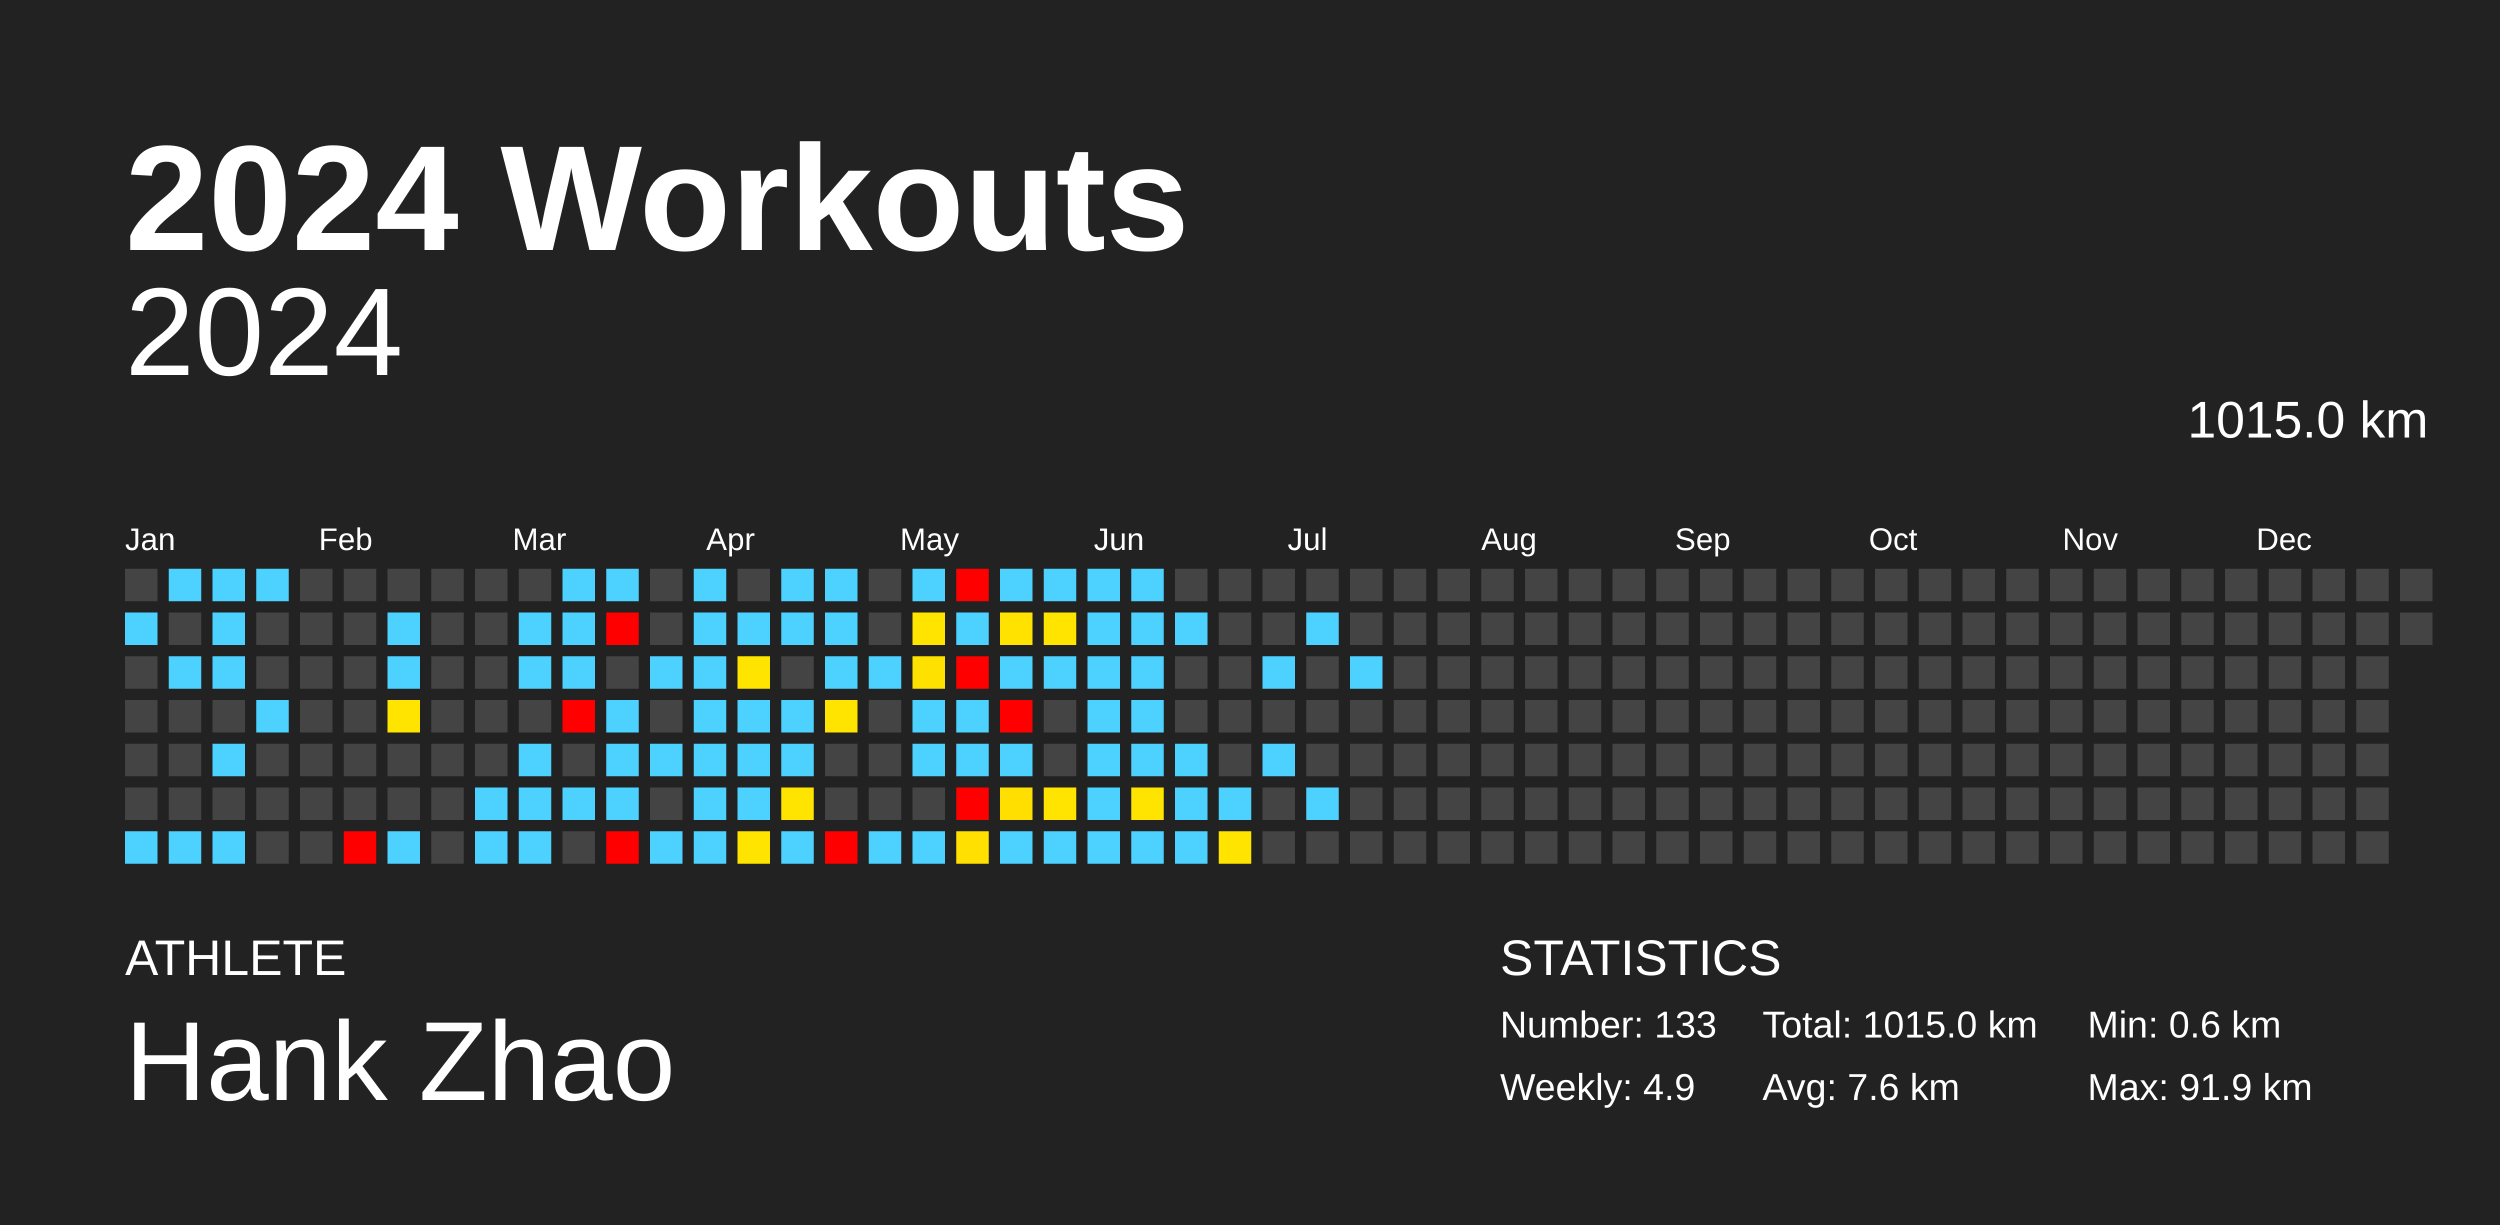
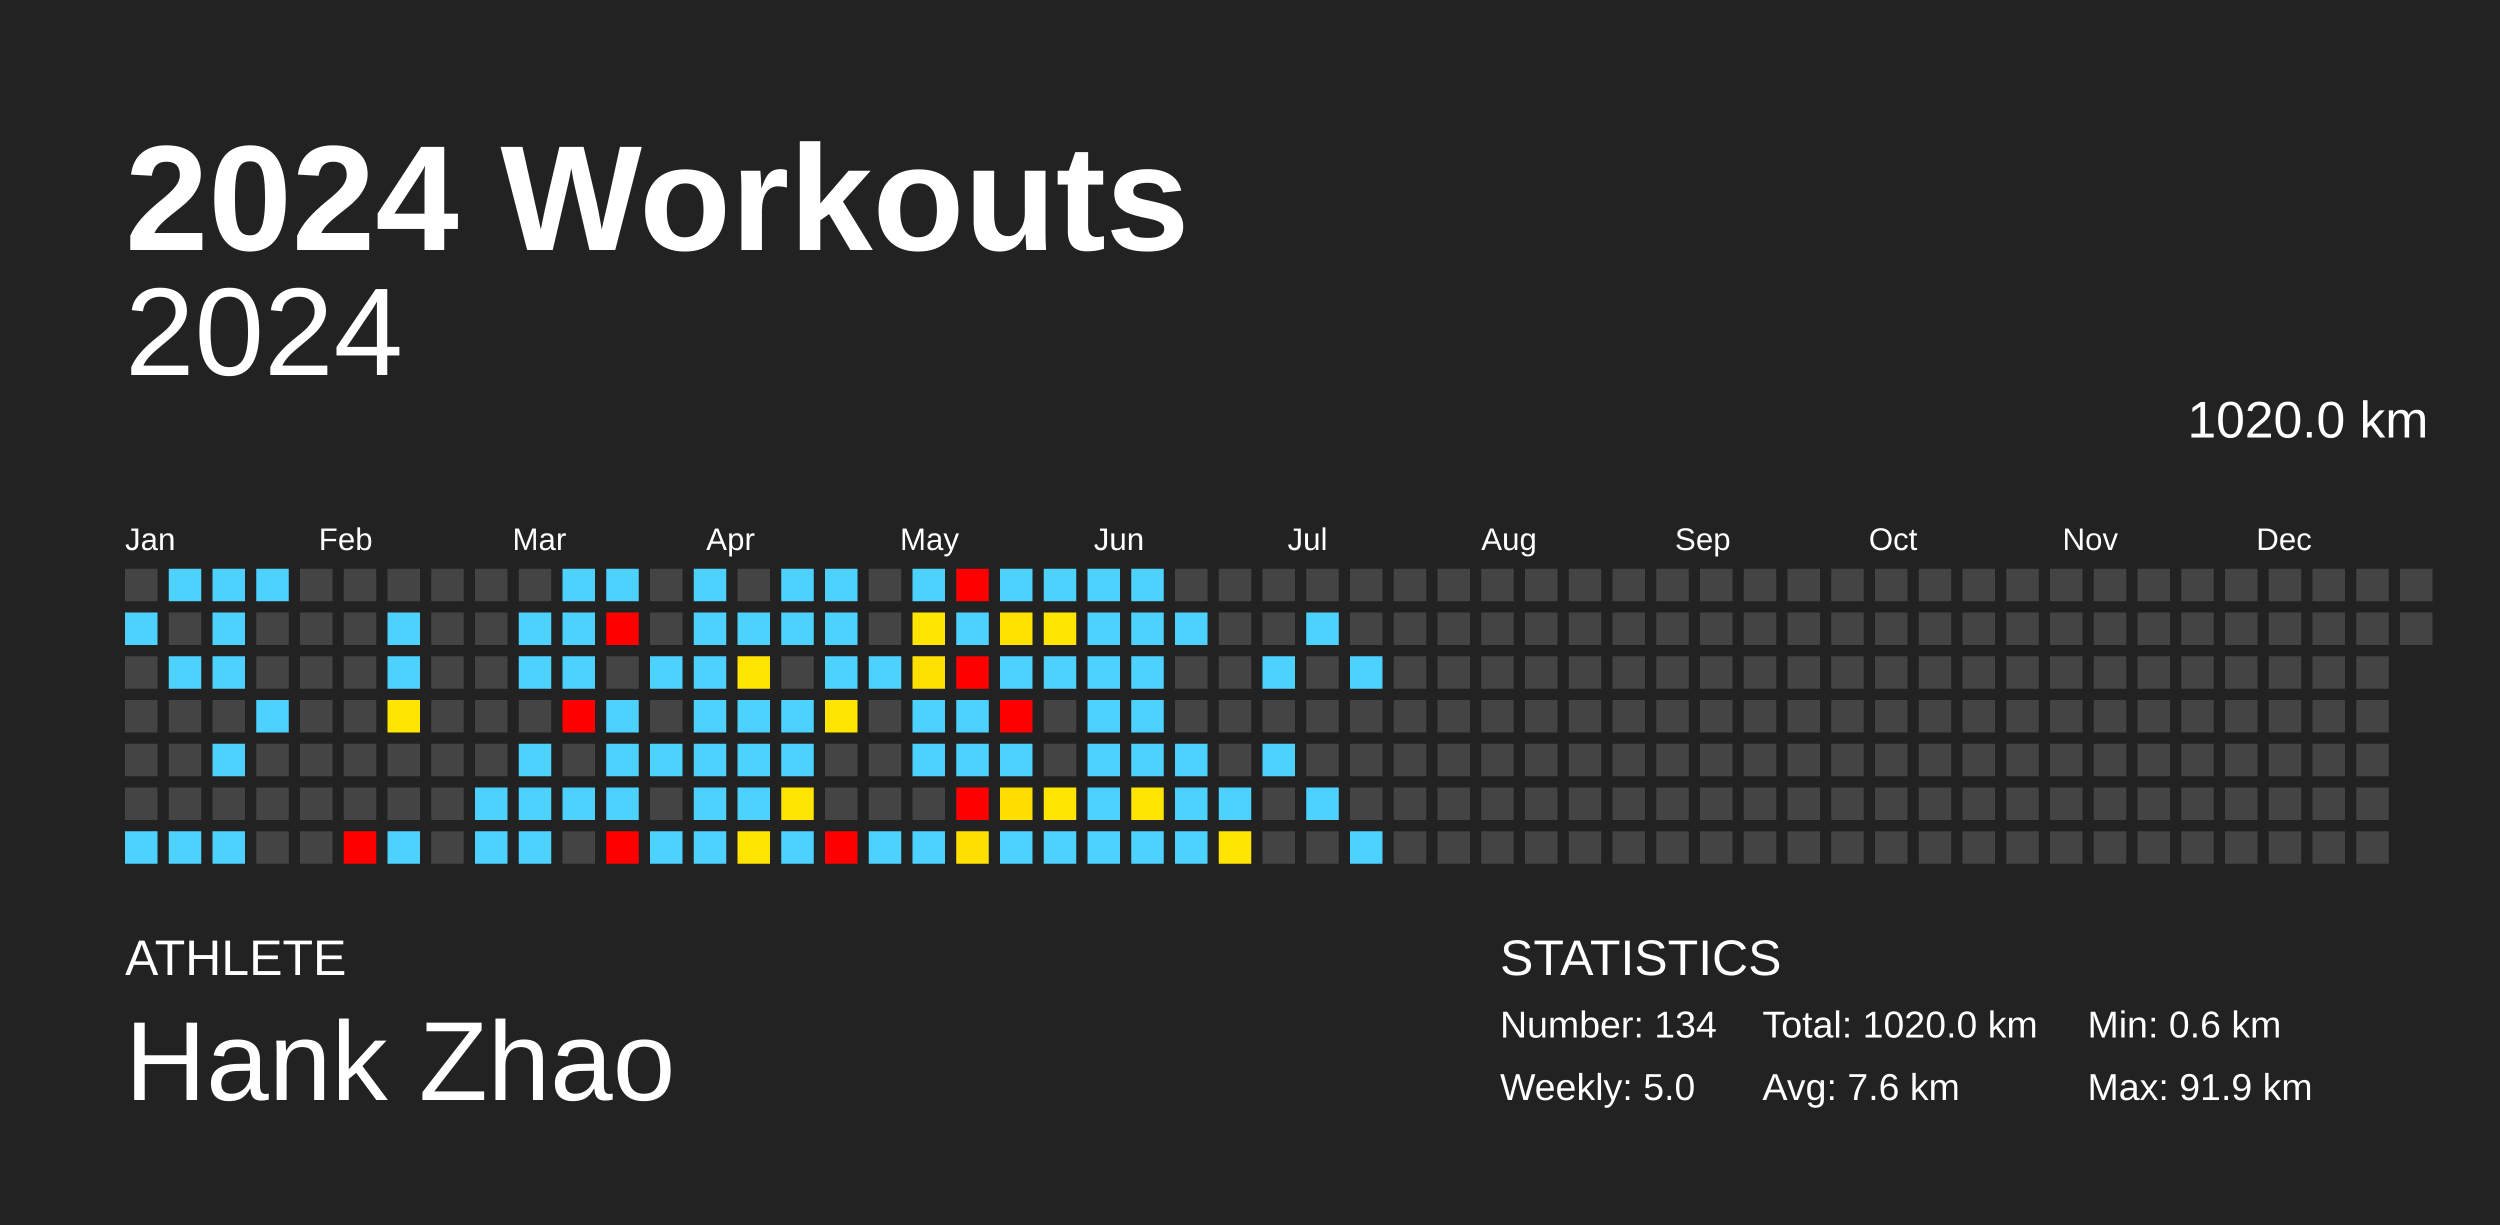
<svg xmlns="http://www.w3.org/2000/svg" baseProfile="full" height="98mm" version="1.1" viewBox="0,0,200,98" width="200mm">
  <defs />
  <rect fill="#222222" height="98" width="200" x="0" y="0" />
  <text fill="#FFFFFF" style="font-size:12px; font-family:Arial; font-weight:bold;" x="10" y="20">2024 Workouts</text>
  <text fill="#FFFFFF" style="font-size:4px; font-family:Arial" x="10" y="78">ATHLETE</text>
  <text fill="#FFFFFF" style="font-size:9px; font-family:Arial" x="10" y="88">Hank Zhao</text>
  <text fill="#FFFFFF" style="font-size:4px; font-family:Arial" x="120" y="78">STATISTICS</text>
-   <text fill="#FFFFFF" style="font-size:3px; font-family:Arial" x="120" y="83">Number: 133</text>
-   <text fill="#FFFFFF" style="font-size:3px; font-family:Arial" x="120" y="88">Weekly: 4.9</text>
-   <text fill="#FFFFFF" style="font-size:3px; font-family:Arial" x="141" y="83">Total: 1015.0 km</text>
+   <text fill="#FFFFFF" style="font-size:3px; font-family:Arial" x="120" y="83">Number: 134</text>
+   <text fill="#FFFFFF" style="font-size:3px; font-family:Arial" x="120" y="88">Weekly: 5.0</text>
+   <text fill="#FFFFFF" style="font-size:3px; font-family:Arial" x="141" y="83">Total: 1020.0 km</text>
  <text fill="#FFFFFF" style="font-size:3px; font-family:Arial" x="141" y="88">Avg: 7.6 km</text>
  <text fill="#FFFFFF" style="font-size:3px; font-family:Arial" x="167" y="83">Min: 0.6 km</text>
  <text fill="#FFFFFF" style="font-size:3px; font-family:Arial" x="167" y="88">Max: 91.9 km</text>
  <text alignment-baseline="hanging" fill="#FFFFFF" style="font-size:10.0px; font-family:Arial;" x="10" y="30">2024</text>
-   <text alignment-baseline="hanging" fill="#FFFFFF" style="font-size:4.125px; font-family:Arial;" x="175" y="35">1015.0 km</text>
+   <text alignment-baseline="hanging" fill="#FFFFFF" style="font-size:4.125px; font-family:Arial;" x="175" y="35">1020.0 km</text>
  <text fill="#FFFFFF" style="font-size:2.5px; font-family:Arial" x="10.0" y="44">Jan</text>
  <text fill="#FFFFFF" style="font-size:2.5px; font-family:Arial" x="25.5" y="44">Feb</text>
  <text fill="#FFFFFF" style="font-size:2.5px; font-family:Arial" x="41.0" y="44">Mar</text>
  <text fill="#FFFFFF" style="font-size:2.5px; font-family:Arial" x="56.5" y="44">Apr</text>
  <text fill="#FFFFFF" style="font-size:2.5px; font-family:Arial" x="72.0" y="44">May</text>
  <text fill="#FFFFFF" style="font-size:2.5px; font-family:Arial" x="87.5" y="44">Jun</text>
  <text fill="#FFFFFF" style="font-size:2.5px; font-family:Arial" x="103.0" y="44">Jul</text>
  <text fill="#FFFFFF" style="font-size:2.5px; font-family:Arial" x="118.5" y="44">Aug</text>
  <text fill="#FFFFFF" style="font-size:2.5px; font-family:Arial" x="134.0" y="44">Sep</text>
  <text fill="#FFFFFF" style="font-size:2.5px; font-family:Arial" x="149.5" y="44">Oct</text>
  <text fill="#FFFFFF" style="font-size:2.5px; font-family:Arial" x="165.0" y="44">Nov</text>
  <text fill="#FFFFFF" style="font-size:2.5px; font-family:Arial" x="180.5" y="44">Dec</text>
  <rect fill="#444444" height="2.6" width="2.6" x="10.0" y="45.5" />
  <rect fill="#4dd2ff" height="2.6" width="2.6" x="10.0" y="49.0" />
  <rect fill="#444444" height="2.6" width="2.6" x="10.0" y="52.5" />
  <rect fill="#444444" height="2.6" width="2.6" x="10.0" y="56.0" />
  <rect fill="#444444" height="2.6" width="2.6" x="10.0" y="59.5" />
  <rect fill="#444444" height="2.6" width="2.6" x="10.0" y="63.0" />
  <rect fill="#4dd2ff" height="2.6" width="2.6" x="10.0" y="66.5" />
  <rect fill="#4dd2ff" height="2.6" width="2.6" x="13.5" y="45.5" />
  <rect fill="#444444" height="2.6" width="2.6" x="13.5" y="49.0" />
  <rect fill="#4dd2ff" height="2.6" width="2.6" x="13.5" y="52.5" />
  <rect fill="#444444" height="2.6" width="2.6" x="13.5" y="56.0" />
  <rect fill="#444444" height="2.6" width="2.6" x="13.5" y="59.5" />
  <rect fill="#444444" height="2.6" width="2.6" x="13.5" y="63.0" />
  <rect fill="#4dd2ff" height="2.6" width="2.6" x="13.5" y="66.5" />
  <rect fill="#4dd2ff" height="2.6" width="2.6" x="17.0" y="45.5" />
  <rect fill="#4dd2ff" height="2.6" width="2.6" x="17.0" y="49.0" />
  <rect fill="#4dd2ff" height="2.6" width="2.6" x="17.0" y="52.5" />
  <rect fill="#444444" height="2.6" width="2.6" x="17.0" y="56.0" />
  <rect fill="#4dd2ff" height="2.6" width="2.6" x="17.0" y="59.5" />
  <rect fill="#444444" height="2.6" width="2.6" x="17.0" y="63.0" />
  <rect fill="#4dd2ff" height="2.6" width="2.6" x="17.0" y="66.5" />
  <rect fill="#4dd2ff" height="2.6" width="2.6" x="20.5" y="45.5" />
  <rect fill="#444444" height="2.6" width="2.6" x="20.5" y="49.0" />
  <rect fill="#444444" height="2.6" width="2.6" x="20.5" y="52.5" />
  <rect fill="#4dd2ff" height="2.6" width="2.6" x="20.5" y="56.0" />
  <rect fill="#444444" height="2.6" width="2.6" x="20.5" y="59.5" />
  <rect fill="#444444" height="2.6" width="2.6" x="20.5" y="63.0" />
  <rect fill="#444444" height="2.6" width="2.6" x="20.5" y="66.5" />
  <rect fill="#444444" height="2.6" width="2.6" x="24.0" y="45.5" />
  <rect fill="#444444" height="2.6" width="2.6" x="24.0" y="49.0" />
  <rect fill="#444444" height="2.6" width="2.6" x="24.0" y="52.5" />
  <rect fill="#444444" height="2.6" width="2.6" x="24.0" y="56.0" />
  <rect fill="#444444" height="2.6" width="2.6" x="24.0" y="59.5" />
  <rect fill="#444444" height="2.6" width="2.6" x="24.0" y="63.0" />
  <rect fill="#444444" height="2.6" width="2.6" x="24.0" y="66.5" />
  <rect fill="#444444" height="2.6" width="2.6" x="27.5" y="45.5" />
  <rect fill="#444444" height="2.6" width="2.6" x="27.5" y="49.0" />
  <rect fill="#444444" height="2.6" width="2.6" x="27.5" y="52.5" />
  <rect fill="#444444" height="2.6" width="2.6" x="27.5" y="56.0" />
  <rect fill="#444444" height="2.6" width="2.6" x="27.5" y="59.5" />
  <rect fill="#444444" height="2.6" width="2.6" x="27.5" y="63.0" />
  <rect fill="red" height="2.6" width="2.6" x="27.5" y="66.5" />
  <rect fill="#444444" height="2.6" width="2.6" x="31.0" y="45.5" />
  <rect fill="#4dd2ff" height="2.6" width="2.6" x="31.0" y="49.0" />
  <rect fill="#4dd2ff" height="2.6" width="2.6" x="31.0" y="52.5" />
  <rect fill="#ffe400" height="2.6" width="2.6" x="31.0" y="56.0" />
  <rect fill="#444444" height="2.6" width="2.6" x="31.0" y="59.5" />
  <rect fill="#444444" height="2.6" width="2.6" x="31.0" y="63.0" />
  <rect fill="#4dd2ff" height="2.6" width="2.6" x="31.0" y="66.5" />
  <rect fill="#444444" height="2.6" width="2.6" x="34.5" y="45.5" />
  <rect fill="#444444" height="2.6" width="2.6" x="34.5" y="49.0" />
  <rect fill="#444444" height="2.6" width="2.6" x="34.5" y="52.5" />
  <rect fill="#444444" height="2.6" width="2.6" x="34.5" y="56.0" />
  <rect fill="#444444" height="2.6" width="2.6" x="34.5" y="59.5" />
  <rect fill="#444444" height="2.6" width="2.6" x="34.5" y="63.0" />
  <rect fill="#444444" height="2.6" width="2.6" x="34.5" y="66.5" />
  <rect fill="#444444" height="2.6" width="2.6" x="38.0" y="45.5" />
  <rect fill="#444444" height="2.6" width="2.6" x="38.0" y="49.0" />
  <rect fill="#444444" height="2.6" width="2.6" x="38.0" y="52.5" />
  <rect fill="#444444" height="2.6" width="2.6" x="38.0" y="56.0" />
  <rect fill="#444444" height="2.6" width="2.6" x="38.0" y="59.5" />
  <rect fill="#4dd2ff" height="2.6" width="2.6" x="38.0" y="63.0" />
  <rect fill="#4dd2ff" height="2.6" width="2.6" x="38.0" y="66.5" />
  <rect fill="#444444" height="2.6" width="2.6" x="41.5" y="45.5" />
  <rect fill="#4dd2ff" height="2.6" width="2.6" x="41.5" y="49.0" />
  <rect fill="#4dd2ff" height="2.6" width="2.6" x="41.5" y="52.5" />
  <rect fill="#444444" height="2.6" width="2.6" x="41.5" y="56.0" />
  <rect fill="#4dd2ff" height="2.6" width="2.6" x="41.5" y="59.5" />
  <rect fill="#4dd2ff" height="2.6" width="2.6" x="41.5" y="63.0" />
  <rect fill="#4dd2ff" height="2.6" width="2.6" x="41.5" y="66.5" />
  <rect fill="#4dd2ff" height="2.6" width="2.6" x="45.0" y="45.5" />
  <rect fill="#4dd2ff" height="2.6" width="2.6" x="45.0" y="49.0" />
  <rect fill="#4dd2ff" height="2.6" width="2.6" x="45.0" y="52.5" />
  <rect fill="red" height="2.6" width="2.6" x="45.0" y="56.0" />
  <rect fill="#444444" height="2.6" width="2.6" x="45.0" y="59.5" />
  <rect fill="#4dd2ff" height="2.6" width="2.6" x="45.0" y="63.0" />
  <rect fill="#444444" height="2.6" width="2.6" x="45.0" y="66.5" />
  <rect fill="#4dd2ff" height="2.6" width="2.6" x="48.5" y="45.5" />
  <rect fill="red" height="2.6" width="2.6" x="48.5" y="49.0" />
  <rect fill="#444444" height="2.6" width="2.6" x="48.5" y="52.5" />
  <rect fill="#4dd2ff" height="2.6" width="2.6" x="48.5" y="56.0" />
  <rect fill="#4dd2ff" height="2.6" width="2.6" x="48.5" y="59.5" />
  <rect fill="#4dd2ff" height="2.6" width="2.6" x="48.5" y="63.0" />
  <rect fill="red" height="2.6" width="2.6" x="48.5" y="66.5" />
  <rect fill="#444444" height="2.6" width="2.6" x="52.0" y="45.5" />
  <rect fill="#444444" height="2.6" width="2.6" x="52.0" y="49.0" />
  <rect fill="#4dd2ff" height="2.6" width="2.6" x="52.0" y="52.5" />
  <rect fill="#444444" height="2.6" width="2.6" x="52.0" y="56.0" />
  <rect fill="#4dd2ff" height="2.6" width="2.6" x="52.0" y="59.5" />
  <rect fill="#444444" height="2.6" width="2.6" x="52.0" y="63.0" />
  <rect fill="#4dd2ff" height="2.6" width="2.6" x="52.0" y="66.5" />
  <rect fill="#4dd2ff" height="2.6" width="2.6" x="55.5" y="45.5" />
  <rect fill="#4dd2ff" height="2.6" width="2.6" x="55.5" y="49.0" />
  <rect fill="#4dd2ff" height="2.6" width="2.6" x="55.5" y="52.5" />
  <rect fill="#4dd2ff" height="2.6" width="2.6" x="55.5" y="56.0" />
  <rect fill="#4dd2ff" height="2.6" width="2.6" x="55.5" y="59.5" />
  <rect fill="#4dd2ff" height="2.6" width="2.6" x="55.5" y="63.0" />
  <rect fill="#4dd2ff" height="2.6" width="2.6" x="55.5" y="66.5" />
  <rect fill="#444444" height="2.6" width="2.6" x="59.0" y="45.5" />
  <rect fill="#4dd2ff" height="2.6" width="2.6" x="59.0" y="49.0" />
  <rect fill="#ffe400" height="2.6" width="2.6" x="59.0" y="52.5" />
  <rect fill="#4dd2ff" height="2.6" width="2.6" x="59.0" y="56.0" />
  <rect fill="#4dd2ff" height="2.6" width="2.6" x="59.0" y="59.5" />
  <rect fill="#4dd2ff" height="2.6" width="2.6" x="59.0" y="63.0" />
  <rect fill="#ffe400" height="2.6" width="2.6" x="59.0" y="66.5" />
  <rect fill="#4dd2ff" height="2.6" width="2.6" x="62.5" y="45.5" />
  <rect fill="#4dd2ff" height="2.6" width="2.6" x="62.5" y="49.0" />
  <rect fill="#444444" height="2.6" width="2.6" x="62.5" y="52.5" />
  <rect fill="#4dd2ff" height="2.6" width="2.6" x="62.5" y="56.0" />
  <rect fill="#4dd2ff" height="2.6" width="2.6" x="62.5" y="59.5" />
  <rect fill="#ffe400" height="2.6" width="2.6" x="62.5" y="63.0" />
  <rect fill="#4dd2ff" height="2.6" width="2.6" x="62.5" y="66.5" />
  <rect fill="#4dd2ff" height="2.6" width="2.6" x="66.0" y="45.5" />
  <rect fill="#4dd2ff" height="2.6" width="2.6" x="66.0" y="49.0" />
  <rect fill="#4dd2ff" height="2.6" width="2.6" x="66.0" y="52.5" />
  <rect fill="#ffe400" height="2.6" width="2.6" x="66.0" y="56.0" />
  <rect fill="#444444" height="2.6" width="2.6" x="66.0" y="59.5" />
  <rect fill="#444444" height="2.6" width="2.6" x="66.0" y="63.0" />
  <rect fill="red" height="2.6" width="2.6" x="66.0" y="66.5" />
  <rect fill="#444444" height="2.6" width="2.6" x="69.5" y="45.5" />
  <rect fill="#444444" height="2.6" width="2.6" x="69.5" y="49.0" />
  <rect fill="#4dd2ff" height="2.6" width="2.6" x="69.5" y="52.5" />
  <rect fill="#444444" height="2.6" width="2.6" x="69.5" y="56.0" />
  <rect fill="#444444" height="2.6" width="2.6" x="69.5" y="59.5" />
  <rect fill="#444444" height="2.6" width="2.6" x="69.5" y="63.0" />
  <rect fill="#4dd2ff" height="2.6" width="2.6" x="69.5" y="66.5" />
  <rect fill="#4dd2ff" height="2.6" width="2.6" x="73.0" y="45.5" />
  <rect fill="#ffe400" height="2.6" width="2.6" x="73.0" y="49.0" />
  <rect fill="#ffe100" height="2.6" width="2.6" x="73.0" y="52.5" />
  <rect fill="#4dd2ff" height="2.6" width="2.6" x="73.0" y="56.0" />
  <rect fill="#4dd2ff" height="2.6" width="2.6" x="73.0" y="59.5" />
  <rect fill="#444444" height="2.6" width="2.6" x="73.0" y="63.0" />
  <rect fill="#4dd2ff" height="2.6" width="2.6" x="73.0" y="66.5" />
  <rect fill="red" height="2.6" width="2.6" x="76.5" y="45.5" />
  <rect fill="#4dd2ff" height="2.6" width="2.6" x="76.5" y="49.0" />
  <rect fill="red" height="2.6" width="2.6" x="76.5" y="52.5" />
  <rect fill="#4dd2ff" height="2.6" width="2.6" x="76.5" y="56.0" />
  <rect fill="#4dd2ff" height="2.6" width="2.6" x="76.5" y="59.5" />
  <rect fill="red" height="2.6" width="2.6" x="76.5" y="63.0" />
  <rect fill="#ffe000" height="2.6" width="2.6" x="76.5" y="66.5" />
  <rect fill="#4dd2ff" height="2.6" width="2.6" x="80.0" y="45.5" />
  <rect fill="#ffe200" height="2.6" width="2.6" x="80.0" y="49.0" />
  <rect fill="#4dd2ff" height="2.6" width="2.6" x="80.0" y="52.5" />
  <rect fill="red" height="2.6" width="2.6" x="80.0" y="56.0" />
  <rect fill="#4dd2ff" height="2.6" width="2.6" x="80.0" y="59.5" />
  <rect fill="#ffdf00" height="2.6" width="2.6" x="80.0" y="63.0" />
  <rect fill="#4dd2ff" height="2.6" width="2.6" x="80.0" y="66.5" />
  <rect fill="#4dd2ff" height="2.6" width="2.6" x="83.5" y="45.5" />
  <rect fill="#ffe400" height="2.6" width="2.6" x="83.5" y="49.0" />
  <rect fill="#4dd2ff" height="2.6" width="2.6" x="83.5" y="52.5" />
  <rect fill="#444444" height="2.6" width="2.6" x="83.5" y="56.0" />
  <rect fill="#444444" height="2.6" width="2.6" x="83.5" y="59.5" />
  <rect fill="#ffe400" height="2.6" width="2.6" x="83.5" y="63.0" />
  <rect fill="#4dd2ff" height="2.6" width="2.6" x="83.5" y="66.5" />
  <rect fill="#4dd2ff" height="2.6" width="2.6" x="87.0" y="45.5" />
  <rect fill="#4dd2ff" height="2.6" width="2.6" x="87.0" y="49.0" />
  <rect fill="#4dd2ff" height="2.6" width="2.6" x="87.0" y="52.5" />
  <rect fill="#4dd2ff" height="2.6" width="2.6" x="87.0" y="56.0" />
  <rect fill="#4dd2ff" height="2.6" width="2.6" x="87.0" y="59.5" />
  <rect fill="#4dd2ff" height="2.6" width="2.6" x="87.0" y="63.0" />
  <rect fill="#4dd2ff" height="2.6" width="2.6" x="87.0" y="66.5" />
  <rect fill="#4dd2ff" height="2.6" width="2.6" x="90.5" y="45.5" />
  <rect fill="#4dd2ff" height="2.6" width="2.6" x="90.5" y="49.0" />
  <rect fill="#4dd2ff" height="2.6" width="2.6" x="90.5" y="52.5" />
  <rect fill="#4dd2ff" height="2.6" width="2.6" x="90.5" y="56.0" />
  <rect fill="#4dd2ff" height="2.6" width="2.6" x="90.5" y="59.5" />
  <rect fill="#ffe400" height="2.6" width="2.6" x="90.5" y="63.0" />
  <rect fill="#4dd2ff" height="2.6" width="2.6" x="90.5" y="66.5" />
  <rect fill="#444444" height="2.6" width="2.6" x="94.0" y="45.5" />
  <rect fill="#4dd2ff" height="2.6" width="2.6" x="94.0" y="49.0" />
  <rect fill="#444444" height="2.6" width="2.6" x="94.0" y="52.5" />
  <rect fill="#444444" height="2.6" width="2.6" x="94.0" y="56.0" />
  <rect fill="#4dd2ff" height="2.6" width="2.6" x="94.0" y="59.5" />
  <rect fill="#4dd2ff" height="2.6" width="2.6" x="94.0" y="63.0" />
  <rect fill="#4dd2ff" height="2.6" width="2.6" x="94.0" y="66.5" />
  <rect fill="#444444" height="2.6" width="2.6" x="97.5" y="45.5" />
  <rect fill="#444444" height="2.6" width="2.6" x="97.5" y="49.0" />
  <rect fill="#444444" height="2.6" width="2.6" x="97.5" y="52.5" />
  <rect fill="#444444" height="2.6" width="2.6" x="97.5" y="56.0" />
  <rect fill="#444444" height="2.6" width="2.6" x="97.5" y="59.5" />
  <rect fill="#4dd2ff" height="2.6" width="2.6" x="97.5" y="63.0" />
  <rect fill="#ffe400" height="2.6" width="2.6" x="97.5" y="66.5" />
  <rect fill="#444444" height="2.6" width="2.6" x="101.0" y="45.5" />
  <rect fill="#444444" height="2.6" width="2.6" x="101.0" y="49.0" />
  <rect fill="#4dd2ff" height="2.6" width="2.6" x="101.0" y="52.5" />
  <rect fill="#444444" height="2.6" width="2.6" x="101.0" y="56.0" />
  <rect fill="#4dd2ff" height="2.6" width="2.6" x="101.0" y="59.5" />
  <rect fill="#444444" height="2.6" width="2.6" x="101.0" y="63.0" />
  <rect fill="#444444" height="2.6" width="2.6" x="101.0" y="66.5" />
  <rect fill="#444444" height="2.6" width="2.6" x="104.5" y="45.5" />
  <rect fill="#4dd2ff" height="2.6" width="2.6" x="104.5" y="49.0" />
  <rect fill="#444444" height="2.6" width="2.6" x="104.5" y="52.5" />
  <rect fill="#444444" height="2.6" width="2.6" x="104.5" y="56.0" />
  <rect fill="#444444" height="2.6" width="2.6" x="104.5" y="59.5" />
  <rect fill="#4dd2ff" height="2.6" width="2.6" x="104.5" y="63.0" />
  <rect fill="#444444" height="2.6" width="2.6" x="104.5" y="66.5" />
  <rect fill="#444444" height="2.6" width="2.6" x="108.0" y="45.5" />
  <rect fill="#444444" height="2.6" width="2.6" x="108.0" y="49.0" />
  <rect fill="#4dd2ff" height="2.6" width="2.6" x="108.0" y="52.5" />
  <rect fill="#444444" height="2.6" width="2.6" x="108.0" y="56.0" />
  <rect fill="#444444" height="2.6" width="2.6" x="108.0" y="59.5" />
  <rect fill="#444444" height="2.6" width="2.6" x="108.0" y="63.0" />
-   <rect fill="#444444" height="2.6" width="2.6" x="108.0" y="66.5" />
+   <rect fill="#4dd2ff" height="2.6" width="2.6" x="108.0" y="66.5" />
  <rect fill="#444444" height="2.6" width="2.6" x="111.5" y="45.5" />
  <rect fill="#444444" height="2.6" width="2.6" x="111.5" y="49.0" />
  <rect fill="#444444" height="2.6" width="2.6" x="111.5" y="52.5" />
  <rect fill="#444444" height="2.6" width="2.6" x="111.5" y="56.0" />
  <rect fill="#444444" height="2.6" width="2.6" x="111.5" y="59.5" />
  <rect fill="#444444" height="2.6" width="2.6" x="111.5" y="63.0" />
  <rect fill="#444444" height="2.6" width="2.6" x="111.5" y="66.5" />
  <rect fill="#444444" height="2.6" width="2.6" x="115.0" y="45.5" />
  <rect fill="#444444" height="2.6" width="2.6" x="115.0" y="49.0" />
  <rect fill="#444444" height="2.6" width="2.6" x="115.0" y="52.5" />
  <rect fill="#444444" height="2.6" width="2.6" x="115.0" y="56.0" />
  <rect fill="#444444" height="2.6" width="2.6" x="115.0" y="59.5" />
  <rect fill="#444444" height="2.6" width="2.6" x="115.0" y="63.0" />
  <rect fill="#444444" height="2.6" width="2.6" x="115.0" y="66.5" />
  <rect fill="#444444" height="2.6" width="2.6" x="118.5" y="45.5" />
  <rect fill="#444444" height="2.6" width="2.6" x="118.5" y="49.0" />
  <rect fill="#444444" height="2.6" width="2.6" x="118.5" y="52.5" />
  <rect fill="#444444" height="2.6" width="2.6" x="118.5" y="56.0" />
  <rect fill="#444444" height="2.6" width="2.6" x="118.5" y="59.5" />
  <rect fill="#444444" height="2.6" width="2.6" x="118.5" y="63.0" />
  <rect fill="#444444" height="2.6" width="2.6" x="118.5" y="66.5" />
  <rect fill="#444444" height="2.6" width="2.6" x="122.0" y="45.5" />
  <rect fill="#444444" height="2.6" width="2.6" x="122.0" y="49.0" />
  <rect fill="#444444" height="2.6" width="2.6" x="122.0" y="52.5" />
  <rect fill="#444444" height="2.6" width="2.6" x="122.0" y="56.0" />
  <rect fill="#444444" height="2.6" width="2.6" x="122.0" y="59.5" />
  <rect fill="#444444" height="2.6" width="2.6" x="122.0" y="63.0" />
  <rect fill="#444444" height="2.6" width="2.6" x="122.0" y="66.5" />
  <rect fill="#444444" height="2.6" width="2.6" x="125.5" y="45.5" />
  <rect fill="#444444" height="2.6" width="2.6" x="125.5" y="49.0" />
  <rect fill="#444444" height="2.6" width="2.6" x="125.5" y="52.5" />
  <rect fill="#444444" height="2.6" width="2.6" x="125.5" y="56.0" />
  <rect fill="#444444" height="2.6" width="2.6" x="125.5" y="59.5" />
  <rect fill="#444444" height="2.6" width="2.6" x="125.5" y="63.0" />
  <rect fill="#444444" height="2.6" width="2.6" x="125.5" y="66.5" />
  <rect fill="#444444" height="2.6" width="2.6" x="129.0" y="45.5" />
  <rect fill="#444444" height="2.6" width="2.6" x="129.0" y="49.0" />
  <rect fill="#444444" height="2.6" width="2.6" x="129.0" y="52.5" />
  <rect fill="#444444" height="2.6" width="2.6" x="129.0" y="56.0" />
  <rect fill="#444444" height="2.6" width="2.6" x="129.0" y="59.5" />
  <rect fill="#444444" height="2.6" width="2.6" x="129.0" y="63.0" />
  <rect fill="#444444" height="2.6" width="2.6" x="129.0" y="66.5" />
  <rect fill="#444444" height="2.6" width="2.6" x="132.5" y="45.5" />
  <rect fill="#444444" height="2.6" width="2.6" x="132.5" y="49.0" />
  <rect fill="#444444" height="2.6" width="2.6" x="132.5" y="52.5" />
  <rect fill="#444444" height="2.6" width="2.6" x="132.5" y="56.0" />
  <rect fill="#444444" height="2.6" width="2.6" x="132.5" y="59.5" />
  <rect fill="#444444" height="2.6" width="2.6" x="132.5" y="63.0" />
  <rect fill="#444444" height="2.6" width="2.6" x="132.5" y="66.5" />
  <rect fill="#444444" height="2.6" width="2.6" x="136.0" y="45.5" />
  <rect fill="#444444" height="2.6" width="2.6" x="136.0" y="49.0" />
  <rect fill="#444444" height="2.6" width="2.6" x="136.0" y="52.5" />
  <rect fill="#444444" height="2.6" width="2.6" x="136.0" y="56.0" />
  <rect fill="#444444" height="2.6" width="2.6" x="136.0" y="59.5" />
  <rect fill="#444444" height="2.6" width="2.6" x="136.0" y="63.0" />
  <rect fill="#444444" height="2.6" width="2.6" x="136.0" y="66.5" />
  <rect fill="#444444" height="2.6" width="2.6" x="139.5" y="45.5" />
  <rect fill="#444444" height="2.6" width="2.6" x="139.5" y="49.0" />
  <rect fill="#444444" height="2.6" width="2.6" x="139.5" y="52.5" />
  <rect fill="#444444" height="2.6" width="2.6" x="139.5" y="56.0" />
  <rect fill="#444444" height="2.6" width="2.6" x="139.5" y="59.5" />
  <rect fill="#444444" height="2.6" width="2.6" x="139.5" y="63.0" />
  <rect fill="#444444" height="2.6" width="2.6" x="139.5" y="66.5" />
  <rect fill="#444444" height="2.6" width="2.6" x="143.0" y="45.5" />
  <rect fill="#444444" height="2.6" width="2.6" x="143.0" y="49.0" />
  <rect fill="#444444" height="2.6" width="2.6" x="143.0" y="52.5" />
  <rect fill="#444444" height="2.6" width="2.6" x="143.0" y="56.0" />
  <rect fill="#444444" height="2.6" width="2.6" x="143.0" y="59.5" />
  <rect fill="#444444" height="2.6" width="2.6" x="143.0" y="63.0" />
  <rect fill="#444444" height="2.6" width="2.6" x="143.0" y="66.5" />
  <rect fill="#444444" height="2.6" width="2.6" x="146.5" y="45.5" />
  <rect fill="#444444" height="2.6" width="2.6" x="146.5" y="49.0" />
  <rect fill="#444444" height="2.6" width="2.6" x="146.5" y="52.5" />
  <rect fill="#444444" height="2.6" width="2.6" x="146.5" y="56.0" />
  <rect fill="#444444" height="2.6" width="2.6" x="146.5" y="59.5" />
  <rect fill="#444444" height="2.6" width="2.6" x="146.5" y="63.0" />
  <rect fill="#444444" height="2.6" width="2.6" x="146.5" y="66.5" />
  <rect fill="#444444" height="2.6" width="2.6" x="150.0" y="45.5" />
  <rect fill="#444444" height="2.6" width="2.6" x="150.0" y="49.0" />
  <rect fill="#444444" height="2.6" width="2.6" x="150.0" y="52.5" />
  <rect fill="#444444" height="2.6" width="2.6" x="150.0" y="56.0" />
  <rect fill="#444444" height="2.6" width="2.6" x="150.0" y="59.5" />
  <rect fill="#444444" height="2.6" width="2.6" x="150.0" y="63.0" />
  <rect fill="#444444" height="2.6" width="2.6" x="150.0" y="66.5" />
  <rect fill="#444444" height="2.6" width="2.6" x="153.5" y="45.5" />
  <rect fill="#444444" height="2.6" width="2.6" x="153.5" y="49.0" />
  <rect fill="#444444" height="2.6" width="2.6" x="153.5" y="52.5" />
  <rect fill="#444444" height="2.6" width="2.6" x="153.5" y="56.0" />
  <rect fill="#444444" height="2.6" width="2.6" x="153.5" y="59.5" />
  <rect fill="#444444" height="2.6" width="2.6" x="153.5" y="63.0" />
  <rect fill="#444444" height="2.6" width="2.6" x="153.5" y="66.5" />
  <rect fill="#444444" height="2.6" width="2.6" x="157.0" y="45.5" />
  <rect fill="#444444" height="2.6" width="2.6" x="157.0" y="49.0" />
  <rect fill="#444444" height="2.6" width="2.6" x="157.0" y="52.5" />
  <rect fill="#444444" height="2.6" width="2.6" x="157.0" y="56.0" />
  <rect fill="#444444" height="2.6" width="2.6" x="157.0" y="59.5" />
  <rect fill="#444444" height="2.6" width="2.6" x="157.0" y="63.0" />
  <rect fill="#444444" height="2.6" width="2.6" x="157.0" y="66.5" />
  <rect fill="#444444" height="2.6" width="2.6" x="160.5" y="45.5" />
  <rect fill="#444444" height="2.6" width="2.6" x="160.5" y="49.0" />
  <rect fill="#444444" height="2.6" width="2.6" x="160.5" y="52.5" />
  <rect fill="#444444" height="2.6" width="2.6" x="160.5" y="56.0" />
  <rect fill="#444444" height="2.6" width="2.6" x="160.5" y="59.5" />
  <rect fill="#444444" height="2.6" width="2.6" x="160.5" y="63.0" />
  <rect fill="#444444" height="2.6" width="2.6" x="160.5" y="66.5" />
  <rect fill="#444444" height="2.6" width="2.6" x="164.0" y="45.5" />
  <rect fill="#444444" height="2.6" width="2.6" x="164.0" y="49.0" />
  <rect fill="#444444" height="2.6" width="2.6" x="164.0" y="52.5" />
  <rect fill="#444444" height="2.6" width="2.6" x="164.0" y="56.0" />
  <rect fill="#444444" height="2.6" width="2.6" x="164.0" y="59.5" />
  <rect fill="#444444" height="2.6" width="2.6" x="164.0" y="63.0" />
  <rect fill="#444444" height="2.6" width="2.6" x="164.0" y="66.5" />
  <rect fill="#444444" height="2.6" width="2.6" x="167.5" y="45.5" />
  <rect fill="#444444" height="2.6" width="2.6" x="167.5" y="49.0" />
  <rect fill="#444444" height="2.6" width="2.6" x="167.5" y="52.5" />
  <rect fill="#444444" height="2.6" width="2.6" x="167.5" y="56.0" />
  <rect fill="#444444" height="2.6" width="2.6" x="167.5" y="59.5" />
  <rect fill="#444444" height="2.6" width="2.6" x="167.5" y="63.0" />
  <rect fill="#444444" height="2.6" width="2.6" x="167.5" y="66.5" />
  <rect fill="#444444" height="2.6" width="2.6" x="171.0" y="45.5" />
  <rect fill="#444444" height="2.6" width="2.6" x="171.0" y="49.0" />
  <rect fill="#444444" height="2.6" width="2.6" x="171.0" y="52.5" />
  <rect fill="#444444" height="2.6" width="2.6" x="171.0" y="56.0" />
  <rect fill="#444444" height="2.6" width="2.6" x="171.0" y="59.5" />
  <rect fill="#444444" height="2.6" width="2.6" x="171.0" y="63.0" />
  <rect fill="#444444" height="2.6" width="2.6" x="171.0" y="66.5" />
  <rect fill="#444444" height="2.6" width="2.6" x="174.5" y="45.5" />
  <rect fill="#444444" height="2.6" width="2.6" x="174.5" y="49.0" />
  <rect fill="#444444" height="2.6" width="2.6" x="174.5" y="52.5" />
  <rect fill="#444444" height="2.6" width="2.6" x="174.5" y="56.0" />
  <rect fill="#444444" height="2.6" width="2.6" x="174.5" y="59.5" />
  <rect fill="#444444" height="2.6" width="2.6" x="174.5" y="63.0" />
  <rect fill="#444444" height="2.6" width="2.6" x="174.5" y="66.5" />
  <rect fill="#444444" height="2.6" width="2.6" x="178.0" y="45.5" />
  <rect fill="#444444" height="2.6" width="2.6" x="178.0" y="49.0" />
  <rect fill="#444444" height="2.6" width="2.6" x="178.0" y="52.5" />
  <rect fill="#444444" height="2.6" width="2.6" x="178.0" y="56.0" />
  <rect fill="#444444" height="2.6" width="2.6" x="178.0" y="59.5" />
  <rect fill="#444444" height="2.6" width="2.6" x="178.0" y="63.0" />
  <rect fill="#444444" height="2.6" width="2.6" x="178.0" y="66.5" />
  <rect fill="#444444" height="2.6" width="2.6" x="181.5" y="45.5" />
  <rect fill="#444444" height="2.6" width="2.6" x="181.5" y="49.0" />
  <rect fill="#444444" height="2.6" width="2.6" x="181.5" y="52.5" />
  <rect fill="#444444" height="2.6" width="2.6" x="181.5" y="56.0" />
  <rect fill="#444444" height="2.6" width="2.6" x="181.5" y="59.5" />
  <rect fill="#444444" height="2.6" width="2.6" x="181.5" y="63.0" />
  <rect fill="#444444" height="2.6" width="2.6" x="181.5" y="66.5" />
  <rect fill="#444444" height="2.6" width="2.6" x="185.0" y="45.5" />
  <rect fill="#444444" height="2.6" width="2.6" x="185.0" y="49.0" />
  <rect fill="#444444" height="2.6" width="2.6" x="185.0" y="52.5" />
  <rect fill="#444444" height="2.6" width="2.6" x="185.0" y="56.0" />
  <rect fill="#444444" height="2.6" width="2.6" x="185.0" y="59.5" />
  <rect fill="#444444" height="2.6" width="2.6" x="185.0" y="63.0" />
  <rect fill="#444444" height="2.6" width="2.6" x="185.0" y="66.5" />
  <rect fill="#444444" height="2.6" width="2.6" x="188.5" y="45.5" />
  <rect fill="#444444" height="2.6" width="2.6" x="188.5" y="49.0" />
  <rect fill="#444444" height="2.6" width="2.6" x="188.5" y="52.5" />
  <rect fill="#444444" height="2.6" width="2.6" x="188.5" y="56.0" />
  <rect fill="#444444" height="2.6" width="2.6" x="188.5" y="59.5" />
  <rect fill="#444444" height="2.6" width="2.6" x="188.5" y="63.0" />
  <rect fill="#444444" height="2.6" width="2.6" x="188.5" y="66.5" />
  <rect fill="#444444" height="2.6" width="2.6" x="192.0" y="45.5" />
  <rect fill="#444444" height="2.6" width="2.6" x="192.0" y="49.0" />
</svg>
